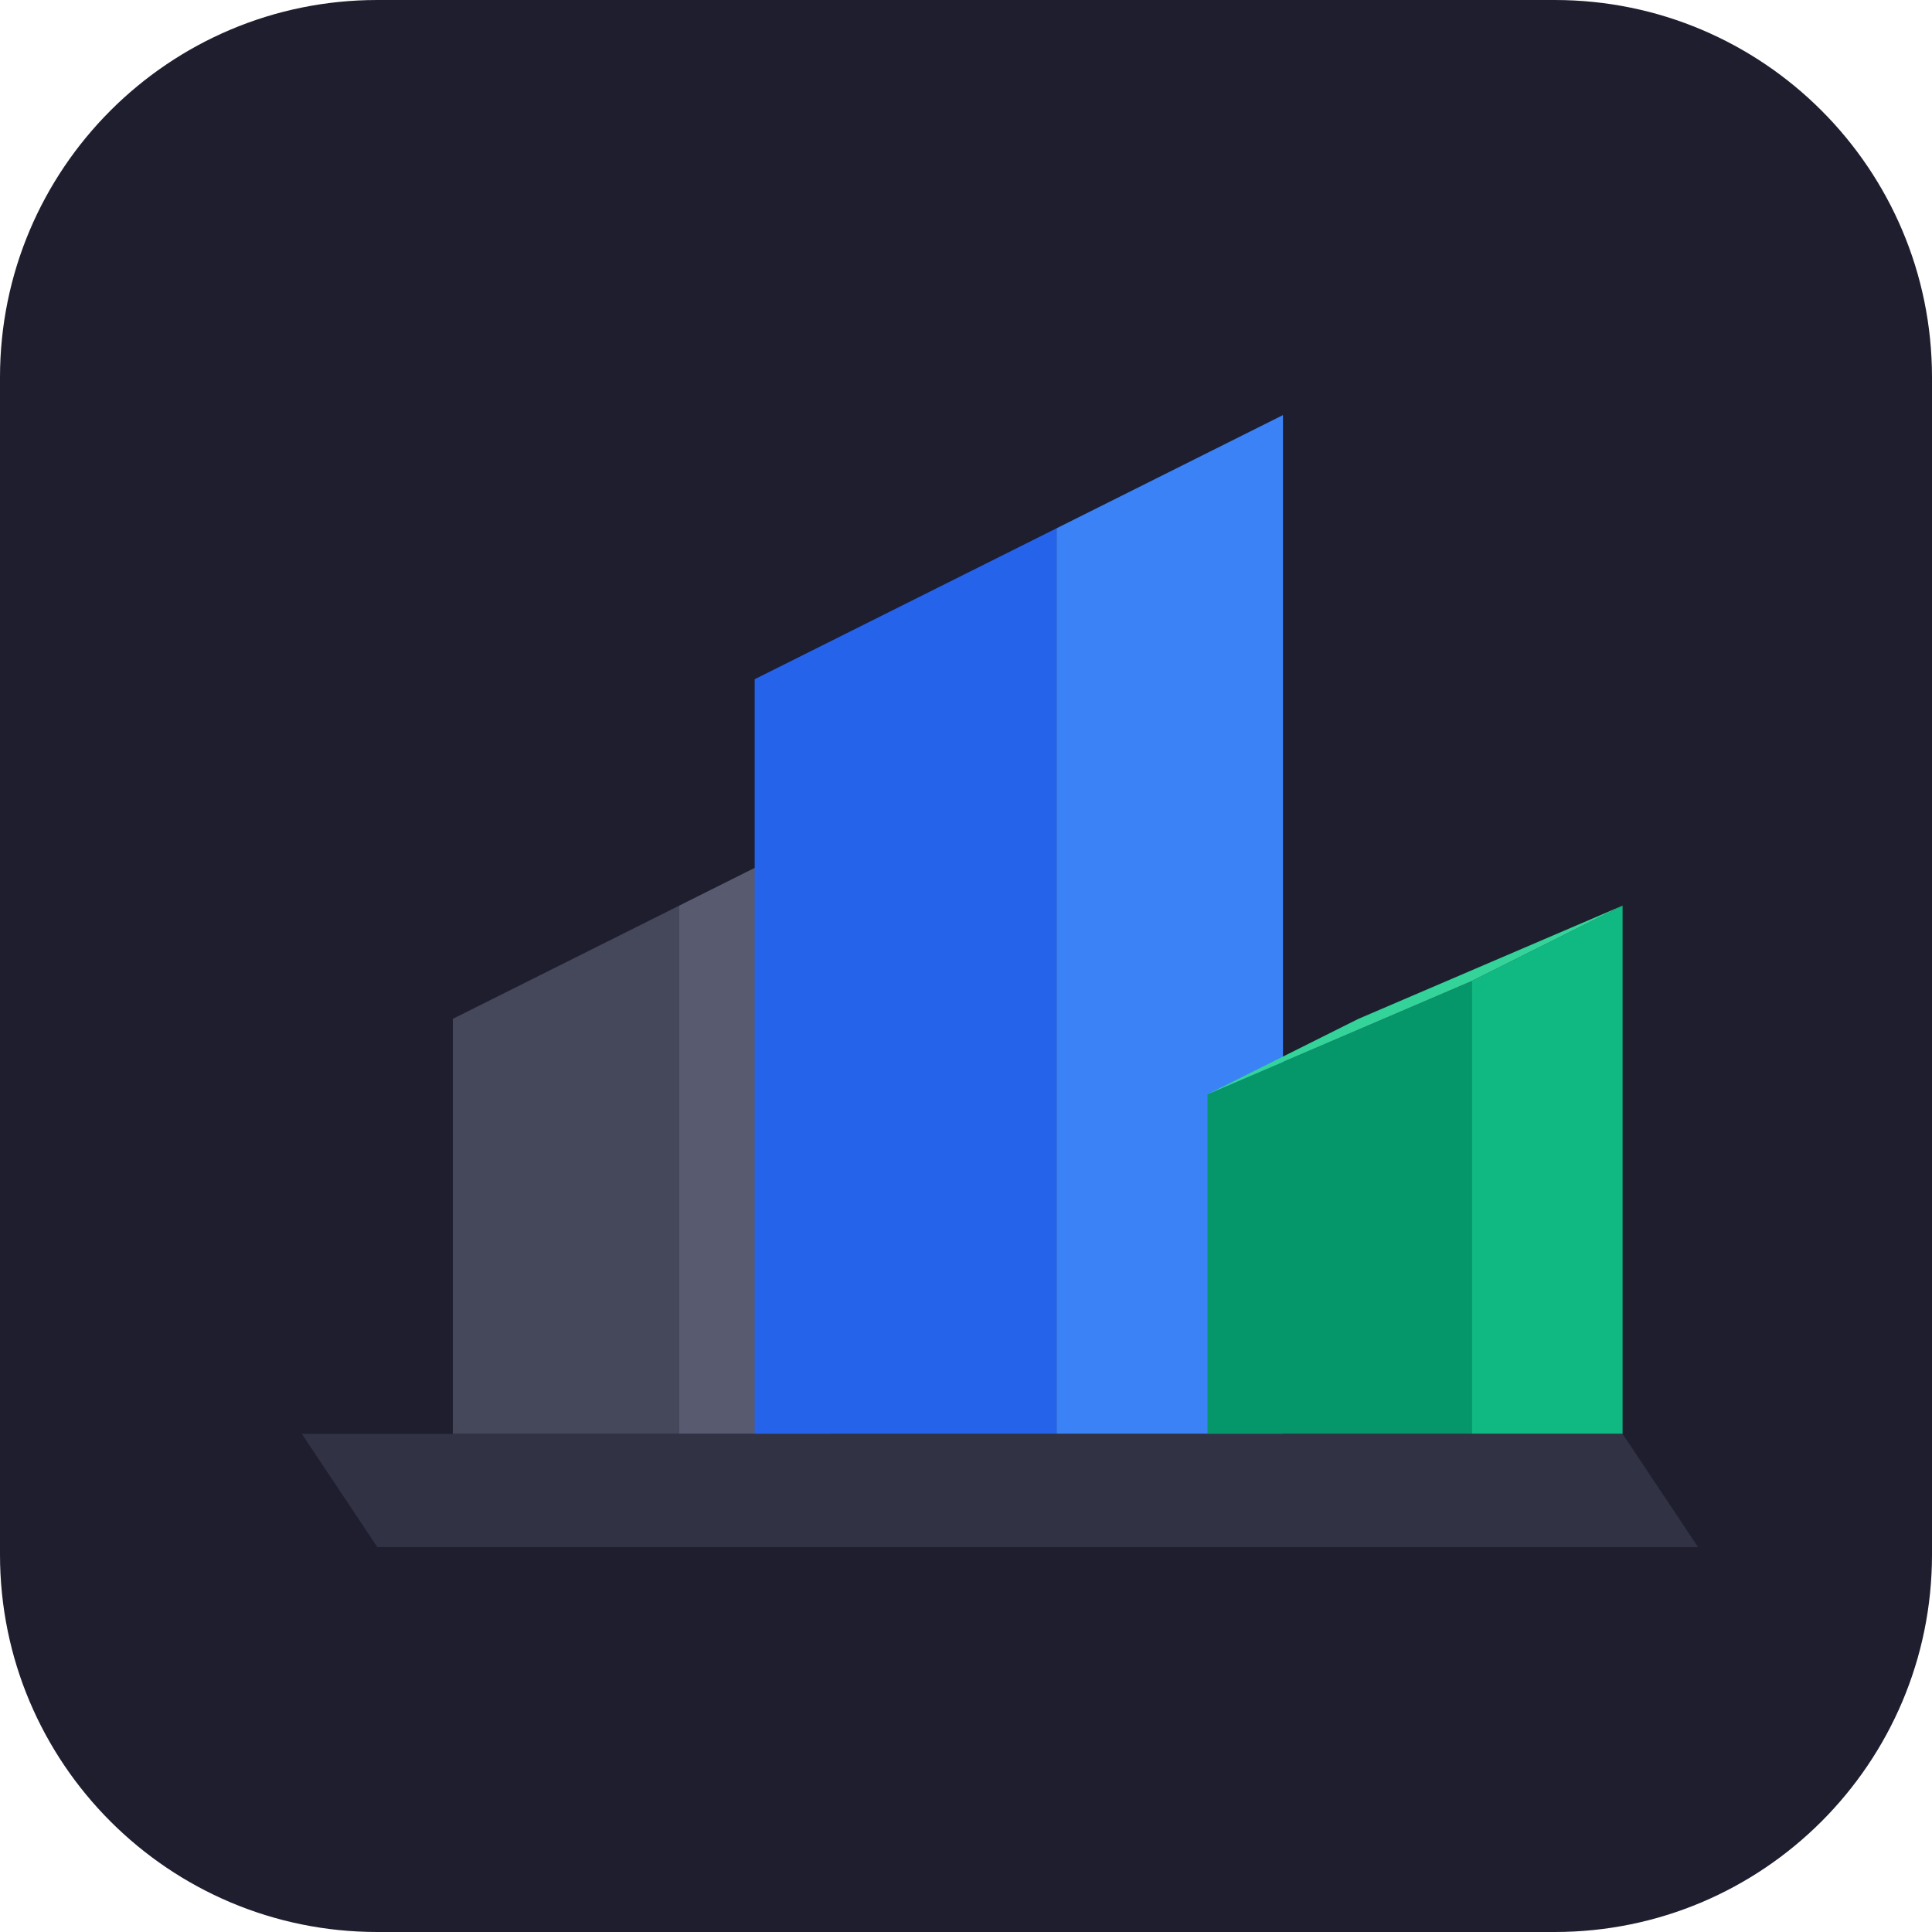
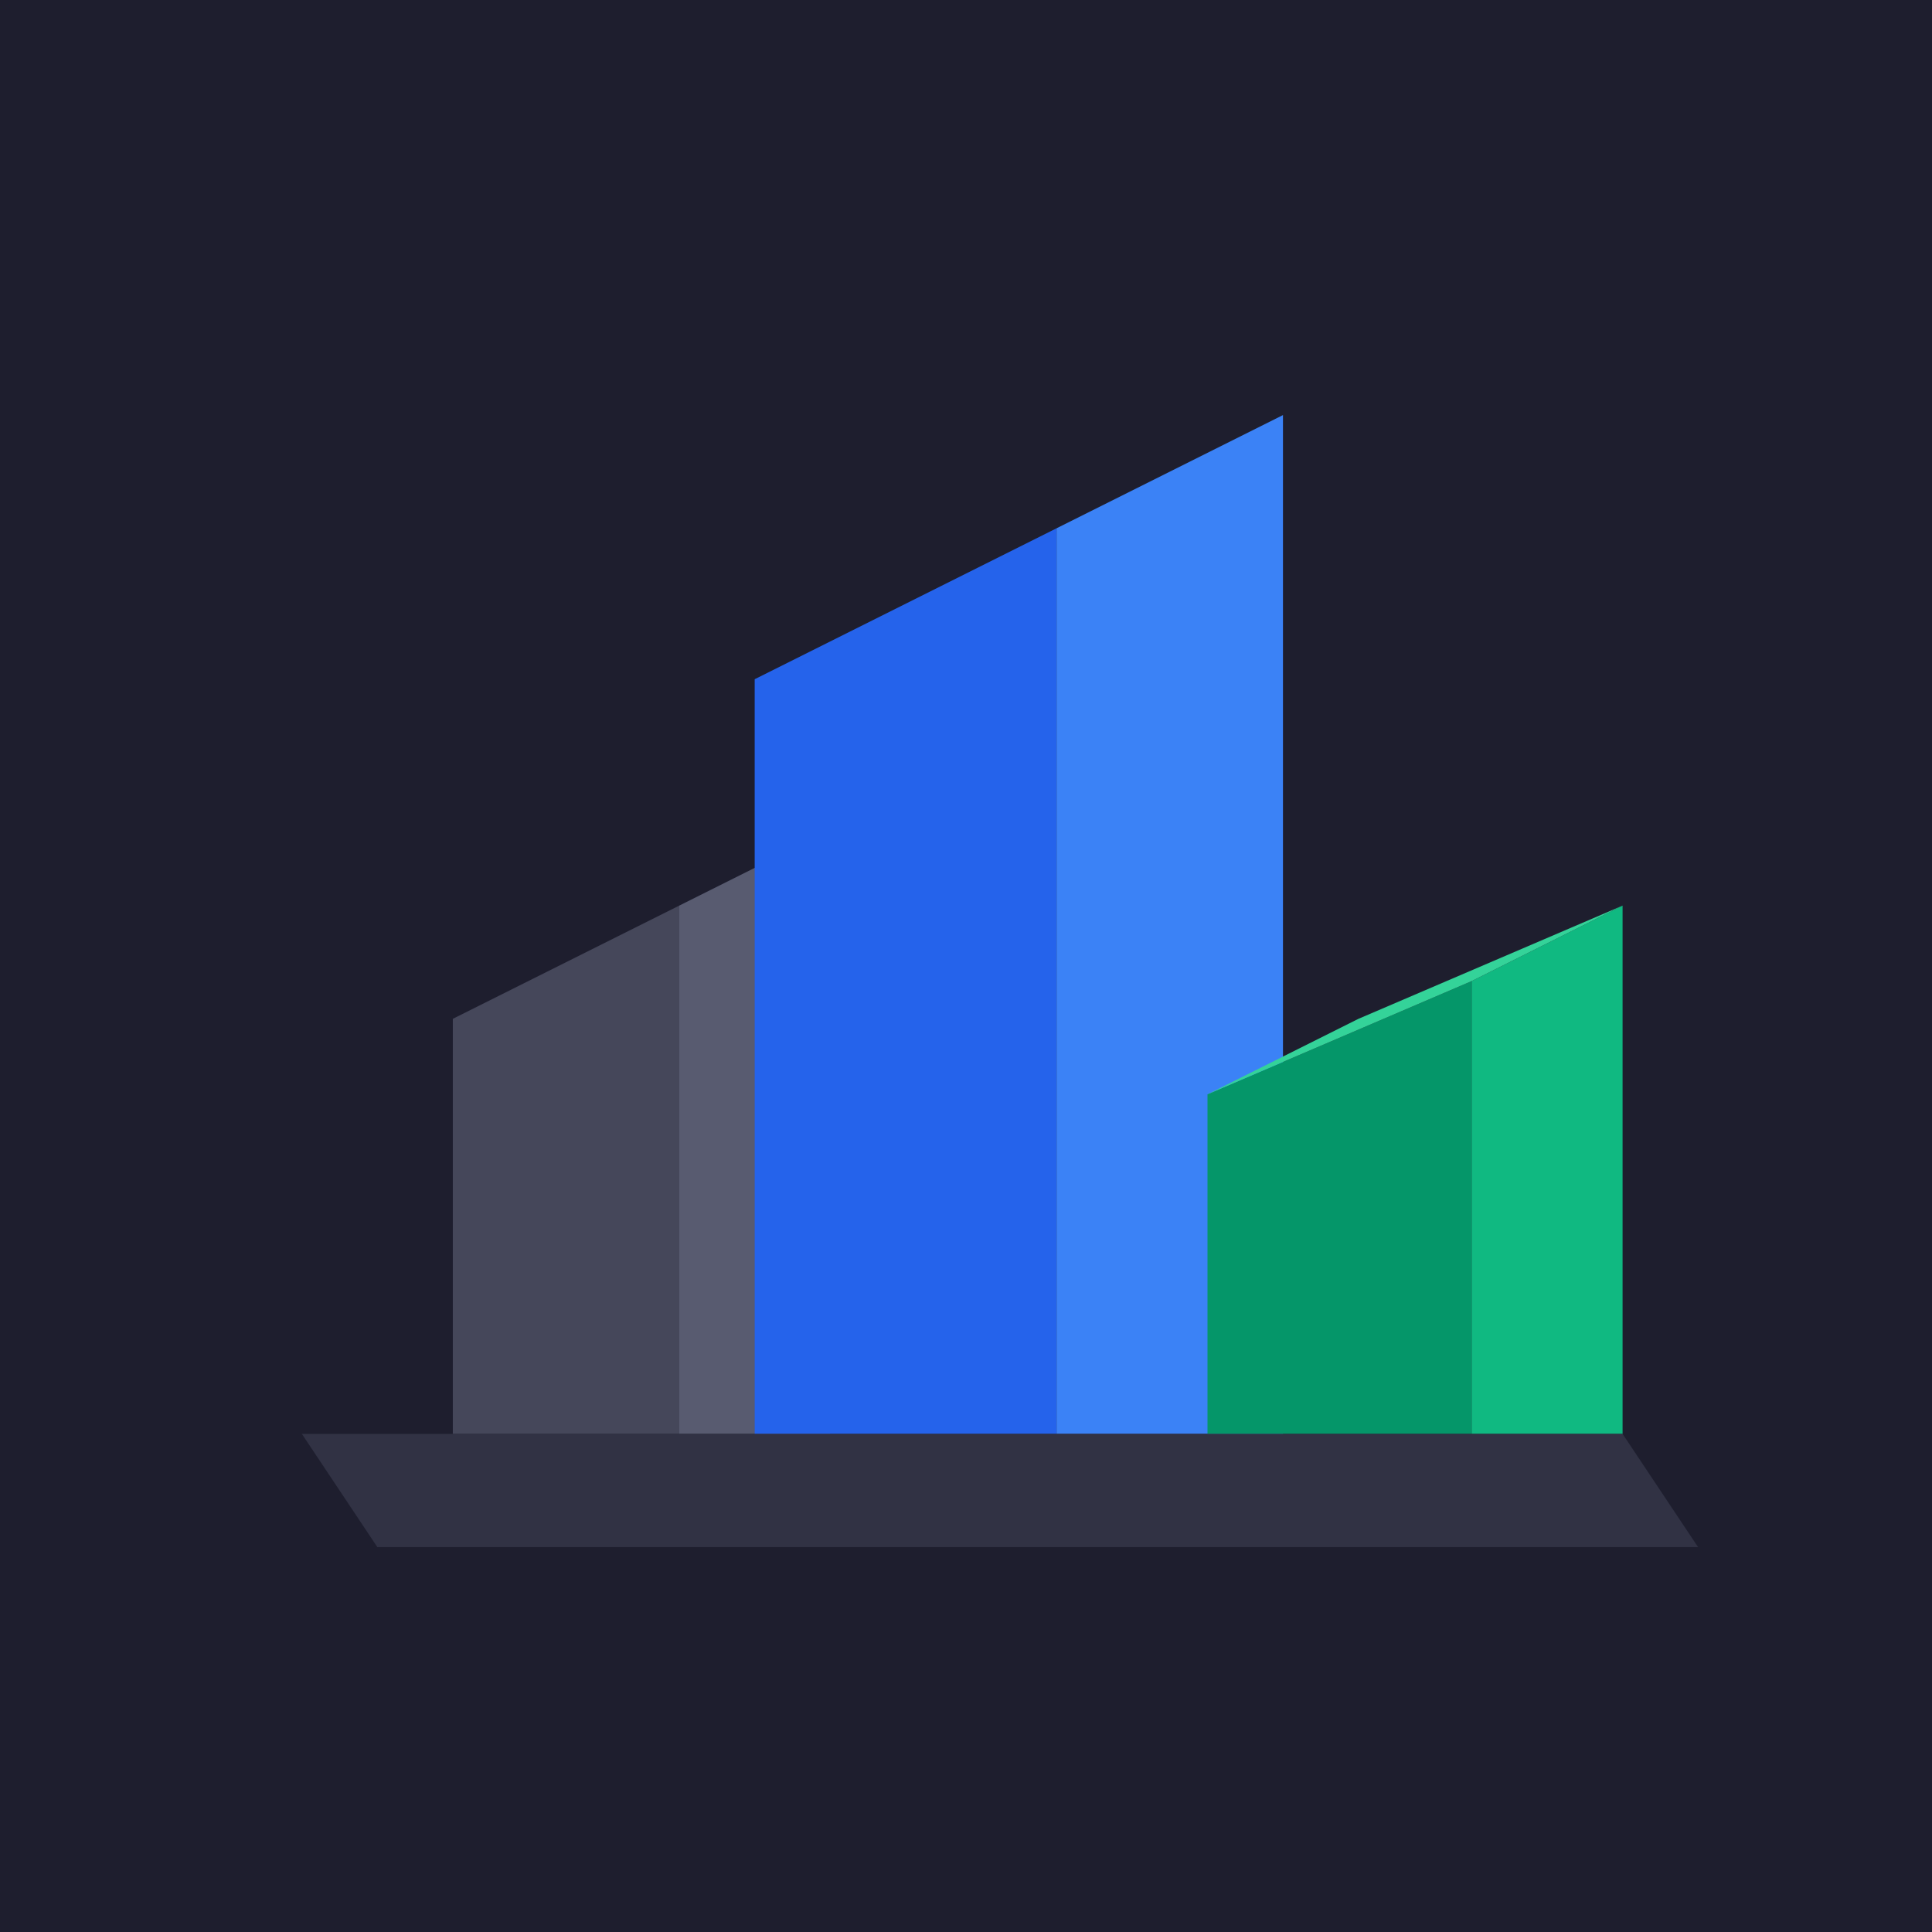
<svg xmlns="http://www.w3.org/2000/svg" viewBox="0 0 512 512" width="100%" height="100%">
-   <rect width="512" height="512" rx="100" fill="#1e1e2e" />
+   <rect width="512" height="512" fill="#1e1e2e" />
  <polygon points="120,380 180,380 180,240 120,270" fill="#45475a" />
  <polygon points="180,380 220,380 220,220 180,240" fill="#585b70" />
  <polygon points="120,270 180,240 220,220 160,250" fill="#7f849c" />
  <polygon points="200,380 280,380 280,140 200,180" fill="#2563eb" />
  <polygon points="280,380 340,380 340,110 280,140" fill="#3b82f6" />
  <polygon points="200,180 280,140 340,110 260,150" fill="#60a5fa" />
  <polygon points="320,380 390,380 390,260 320,290" fill="#059669" />
  <polygon points="390,380 430,380 430,240 390,260" fill="#10b981" />
  <polygon points="320,290 390,260 430,240 360,270" fill="#34d399" />
  <polygon points="80,380 430,380 450,410 100,410" fill="#313244" />
</svg>
